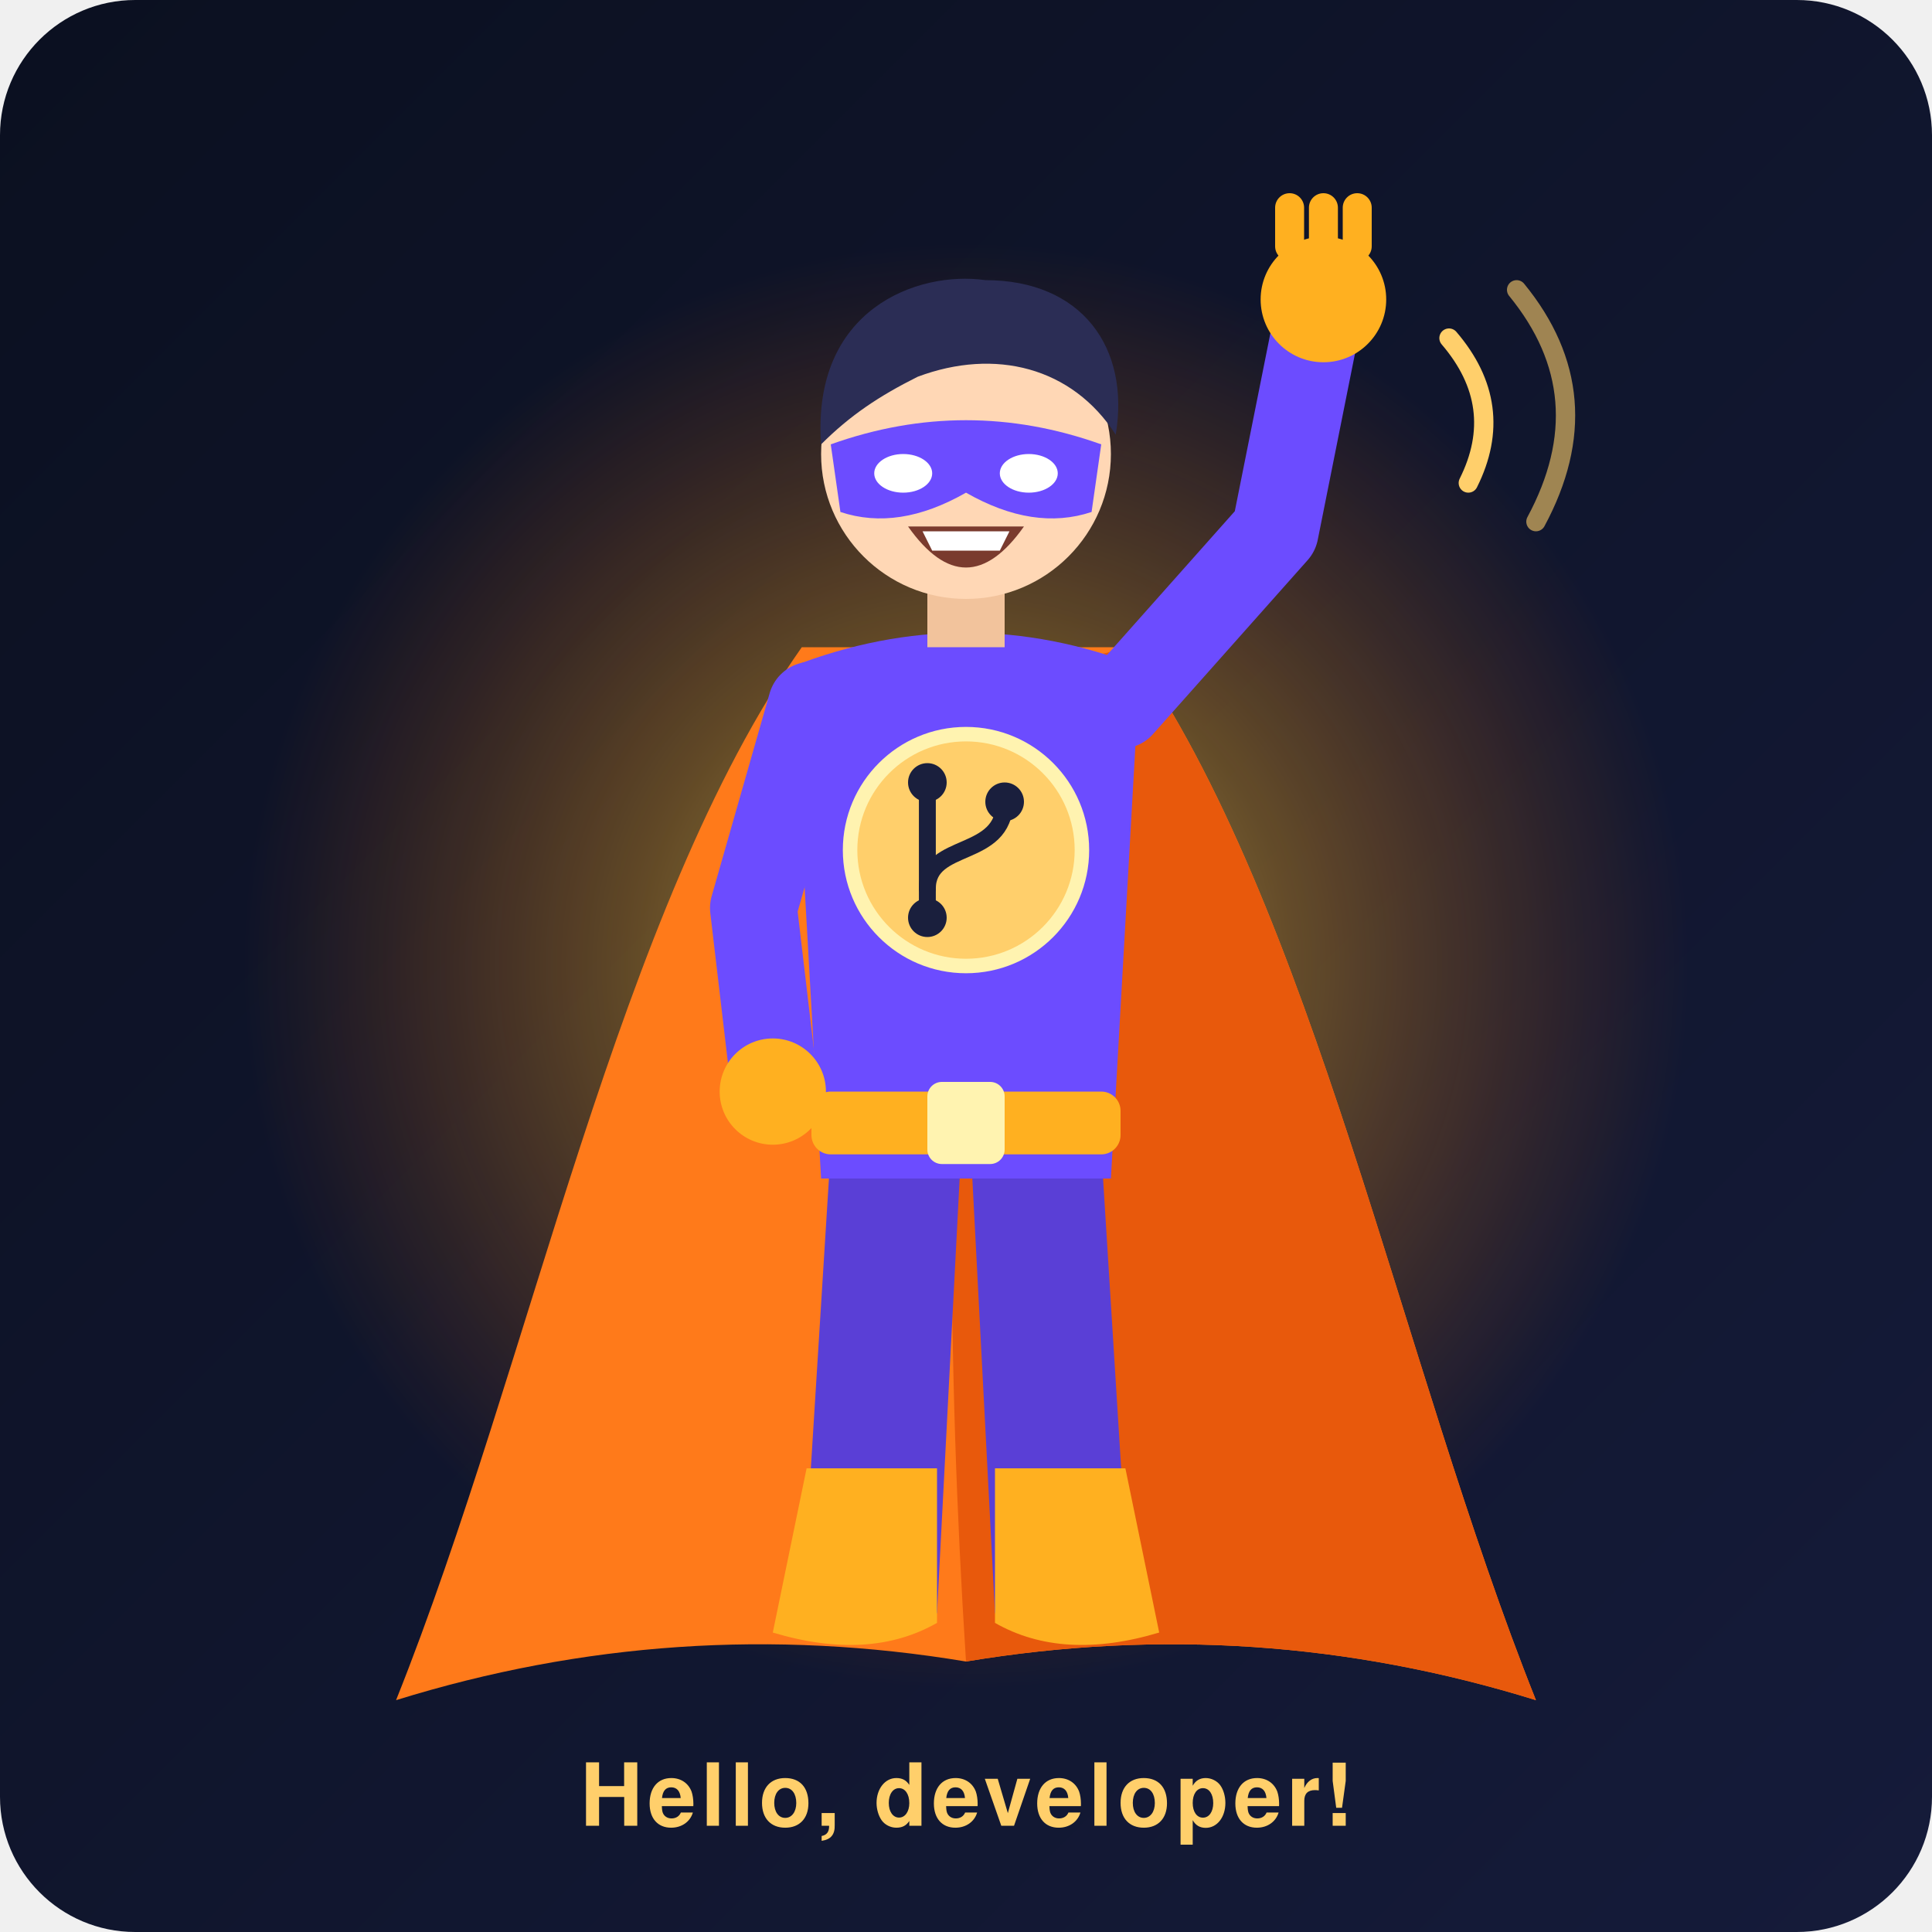
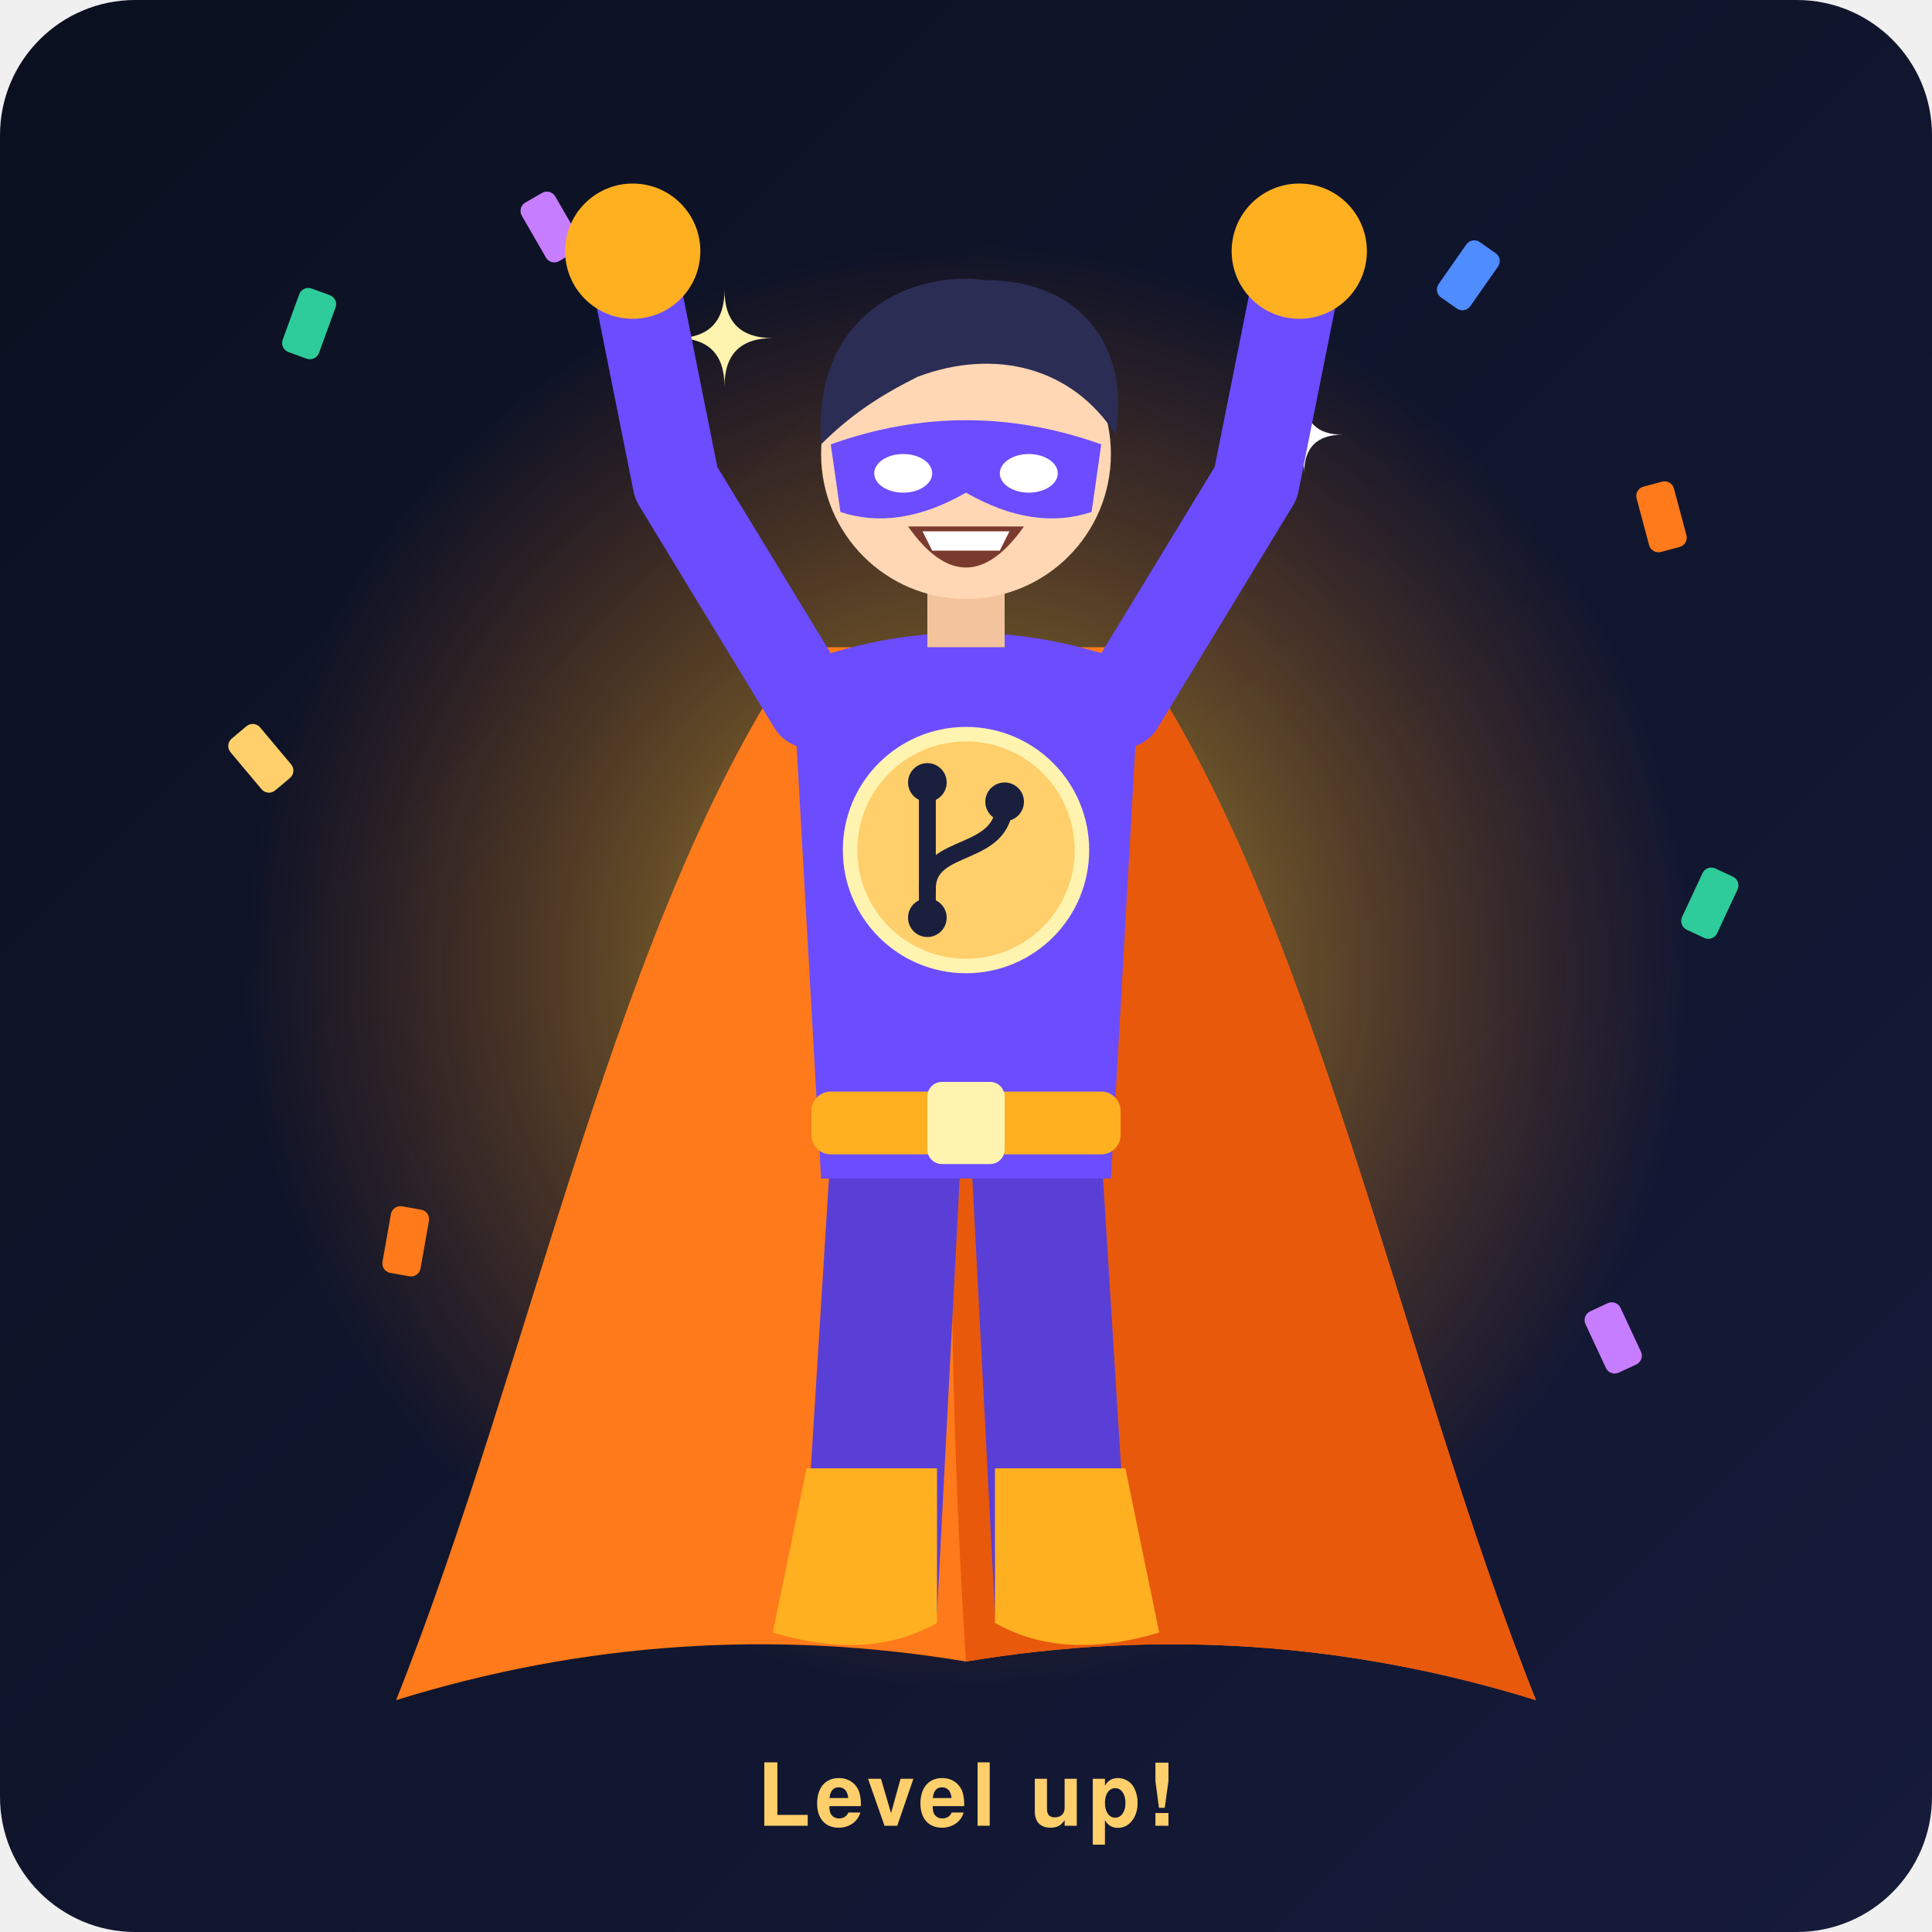
<svg xmlns="http://www.w3.org/2000/svg" viewBox="0 0 400 400" width="400" height="400" role="img" aria-labelledby="title desc">
  <style>
    .glow { transform-origin: 200px 200px; animation: glow 2.4s ease-in-out infinite; }
    .eyes { transform-origin: 600px 146px; animation: blink 4s infinite; }
    .fig { animation: bob 2.4s ease-in-out infinite; }
    .tw { transform-box: fill-box; transform-origin: center; animation: twinkle 1.8s ease-in-out infinite; }
    .tw.b { animation-delay: -0.9s; }
    @keyframes glow { 0%, 100% { transform: scale(0.94); opacity: 0.85; } 50% { transform: scale(1.06); opacity: 1; } }
    @keyframes blink { 0%, 92%, 100% { transform: scaleY(1); } 95% { transform: scaleY(0.1); } }
    @keyframes bob { 0%, 100% { transform: translateY(0); } 50% { transform: translateY(-6px); } }
    @keyframes twinkle { 0%, 100% { transform: scale(0.6); opacity: 0.5; } 50% { transform: scale(1.2); opacity: 1; } }
-     .arm-r { transform-origin: 632px 194px; animation: wave 1s ease-in-out infinite alternate; }
-     .wl { animation: fade 1s ease-in-out infinite alternate; }
-     .wl.b { animation-delay: -0.5s; }
-     @keyframes wave { from { transform: rotate(-12deg); } to { transform: rotate(10deg); } }
-     @keyframes fade { from { opacity: 0.15; } to { opacity: 1; } }
+     .fig { animation: jump 1.2s ease-in-out infinite; }
+     .arm-l { transform-origin: 568px 194px; animation: cheer-l 0.6s ease-in-out infinite alternate; }
+     .arm-r { transform-origin: 632px 194px; animation: cheer-r 0.6s ease-in-out infinite alternate; }
+     .cf { animation: fall 2.4s linear infinite; }
+     .cf:nth-child(2n) { animation-delay: -0.8s; } .cf:nth-child(3n) { animation-delay: -1.6s; }
+     @keyframes jump { 0%, 100% { transform: translateY(0); } 40% { transform: translateY(-16px); } 60% { transform: translateY(-16px); } }
+     @keyframes cheer-l { from { transform: rotate(4deg); } to { transform: rotate(-6deg); } }
+     @keyframes cheer-r { from { transform: rotate(-4deg); } to { transform: rotate(6deg); } }
+     @keyframes fall { 0% { transform: translateY(-30px); opacity: 0; } 15% { opacity: 1; } 85% { opacity: 1; } 100% { transform: translateY(70px); opacity: 0; } }
    @media (prefers-reduced-motion: reduce) { * { animation: none !important; } }
  </style>
  <defs>
    <linearGradient id="bg" x1="0" y1="0" x2="1" y2="1">
      <stop offset="0" stop-color="#0b1020" />
      <stop offset="1" stop-color="#151b3a" />
    </linearGradient>
    <radialGradient id="glow" cx="0.5" cy="0.5" r="0.5">
      <stop offset="0" stop-color="#ffe680" stop-opacity="0.7" />
      <stop offset="0.45" stop-color="#ffb020" stop-opacity="0.35" />
      <stop offset="1" stop-color="#ff6a00" stop-opacity="0" />
    </radialGradient>
  </defs>
  <rect width="400" height="400" rx="28" fill="url(#bg)" />
  <circle class="glow" cx="200" cy="200" r="150" fill="url(#glow)" />
-   <path class="wl" d="M300 70 Q312 84 304 100" fill="none" stroke="#ffcf6b" stroke-width="4" stroke-linecap="round" />
-   <path class="wl b" d="M314 60 Q332 82 318 108" fill="none" stroke="#ffcf6b" stroke-width="4" stroke-linecap="round" opacity="0.6" />
+   <g>
+     <g class="cf">
+       <rect x="60" y="60" width="8" height="14" rx="2" fill="#2ecc9a" transform="rotate(20 64 67)" />
+     </g>
+     <g class="cf">
+       <rect x="110" y="40" width="8" height="14" rx="2" fill="#c77dff" transform="rotate(-30 114 47)" />
+     </g>
+     <g class="cf">
+       <rect x="300" y="50" width="8" height="14" rx="2" fill="#4f8cff" transform="rotate(35 304 57)" />
+     </g>
+     <g class="cf">
+       <rect x="340" y="100" width="8" height="14" rx="2" fill="#ff7a1a" transform="rotate(-15 344 107)" />
+     </g>
+     <g class="cf">
+       <rect x="50" y="150" width="8" height="14" rx="2" fill="#ffcf6b" transform="rotate(-40 54 157)" />
+     </g>
+     <g class="cf">
+       <rect x="350" y="180" width="8" height="14" rx="2" fill="#2ecc9a" transform="rotate(25 354 187)" />
+     </g>
+     <g class="cf">
+       <rect x="80" y="250" width="8" height="14" rx="2" fill="#ff7a1a" transform="rotate(10 84 257)" />
+     </g>
+     <g class="cf">
+       <rect x="330" y="270" width="8" height="14" rx="2" fill="#c77dff" transform="rotate(-25 334 277)" />
+     </g>
+   </g>
+   <path class="tw" d="M150 60 Q150 70 160 70 Q150 70 150 80 Q150 70 140 70 Q150 70 150 60 Z" fill="#fff3b0" />
+   <path class="tw b" d="M270 82 Q270 90 278 90 Q270 90 270 98 Q270 90 262 90 Q270 90 270 82 Z" fill="#ffffff" />
  <g transform="translate(-400 -48)">
    <g class="fig">
      <g class="cape">
        <path d="M566 182 C528 236 510 330 482 400 Q540 382 600 392 Q660 382 718 400 C690 330 672 236 634 182 Z" fill="#ff7a1a" />
        <path d="M600 190 C596 270 596 330 600 392 Q660 382 718 400 C690 330 672 236 634 182 Z" fill="#e8590c" />
      </g>
      <path d="M572 286 L566 382 H594 L599 286 Z" fill="#5a3fd6" />
      <path d="M601 286 L606 382 H634 L628 286 Z" fill="#5a3fd6" />
      <path d="M567 352 H594 L594 384 Q580 392 560 386 Z" fill="#ffb020" />
      <path d="M606 352 H633 L640 386 Q620 392 606 384 Z" fill="#ffb020" />
      <g class="arm-r">
-         <path d="M632 194 L664 158 L672 118" fill="none" stroke="#6c4cff" stroke-width="18" stroke-linecap="round" stroke-linejoin="round" />
-         <circle cx="674" cy="110" r="13" fill="#ffb020" />
-         <rect x="664" y="88" width="6" height="14" rx="3" fill="#ffb020" />
-         <rect x="671" y="88" width="6" height="14" rx="3" fill="#ffb020" />
-         <rect x="678" y="88" width="6" height="14" rx="3" fill="#ffb020" />
+         <path d="M632 194 L660 148 L668 108" fill="none" stroke="#6c4cff" stroke-width="18" stroke-linecap="round" stroke-linejoin="round" />
+         <circle cx="669" cy="100" r="14" fill="#ffb020" />
      </g>
      <path d="M564 186 Q600 172 636 186 L630 292 H570 Z" fill="#6c4cff" />
      <rect x="568" y="274" width="64" height="13" rx="4" fill="#ffb020" />
      <rect x="592" y="272" width="16" height="17" rx="3" fill="#fff3b0" />
      <g class="arm-l">
-         <path d="M568 194 L556 236 L560 270" fill="none" stroke="#6c4cff" stroke-width="18" stroke-linecap="round" stroke-linejoin="round" />
-         <circle cx="560" cy="274" r="11" fill="#ffb020" />
+         <path d="M568 194 L540 148 L532 108" fill="none" stroke="#6c4cff" stroke-width="18" stroke-linecap="round" stroke-linejoin="round" />
+         <circle cx="531" cy="100" r="14" fill="#ffb020" />
      </g>
      <circle cx="600" cy="224" r="24" fill="#ffcf6b" stroke="#fff3b0" stroke-width="3" />
      <g stroke="#1a1f3d" stroke-width="3.5" fill="none" stroke-linecap="round">
        <path d="M592 210 V238" />
        <path d="M608 214 C608 226 592 222 592 232" />
      </g>
      <g fill="#1a1f3d">
        <circle cx="592" cy="210" r="4" />
        <circle cx="592" cy="238" r="4" />
        <circle cx="608" cy="214" r="4" />
      </g>
      <rect x="592" y="166" width="16" height="16" fill="#f2c39c" />
      <circle cx="600" cy="142" r="30" fill="#ffd7b5" />
      <path d="M570 140 C568 112 590 104 604 106 C624 106 634 120 631 138 C622 124 606 120 590 126 C582 130 576 134 570 140 Z" fill="#2b2d55" />
      <path d="M572 140 Q600 130 628 140 L626 154 Q614 158 600 150 Q586 158 574 154 Z" fill="#6c4cff" />
      <g class="eyes">
        <ellipse cx="587" cy="146" rx="6" ry="4" fill="#ffffff" />
        <ellipse cx="613" cy="146" rx="6" ry="4" fill="#ffffff" />
      </g>
      <path d="M588 157 Q600 174 612 157 Z" fill="#7a3b2e" />
      <path d="M591 158 H609 L607 162 H593 Z" fill="#ffffff" />
    </g>
  </g>
-   <text x="200" y="378" fill="#ffcf6b" font-family="-apple-system, BlinkMacSystemFont, 'Segoe UI', Helvetica, Arial, sans-serif" font-size="18" font-weight="800" text-anchor="middle" letter-spacing="1">Hello, developer!</text>
+   <text x="200" y="378" fill="#ffcf6b" font-family="-apple-system, BlinkMacSystemFont, 'Segoe UI', Helvetica, Arial, sans-serif" font-size="18" font-weight="800" text-anchor="middle" letter-spacing="1">Level up!</text>
</svg>
